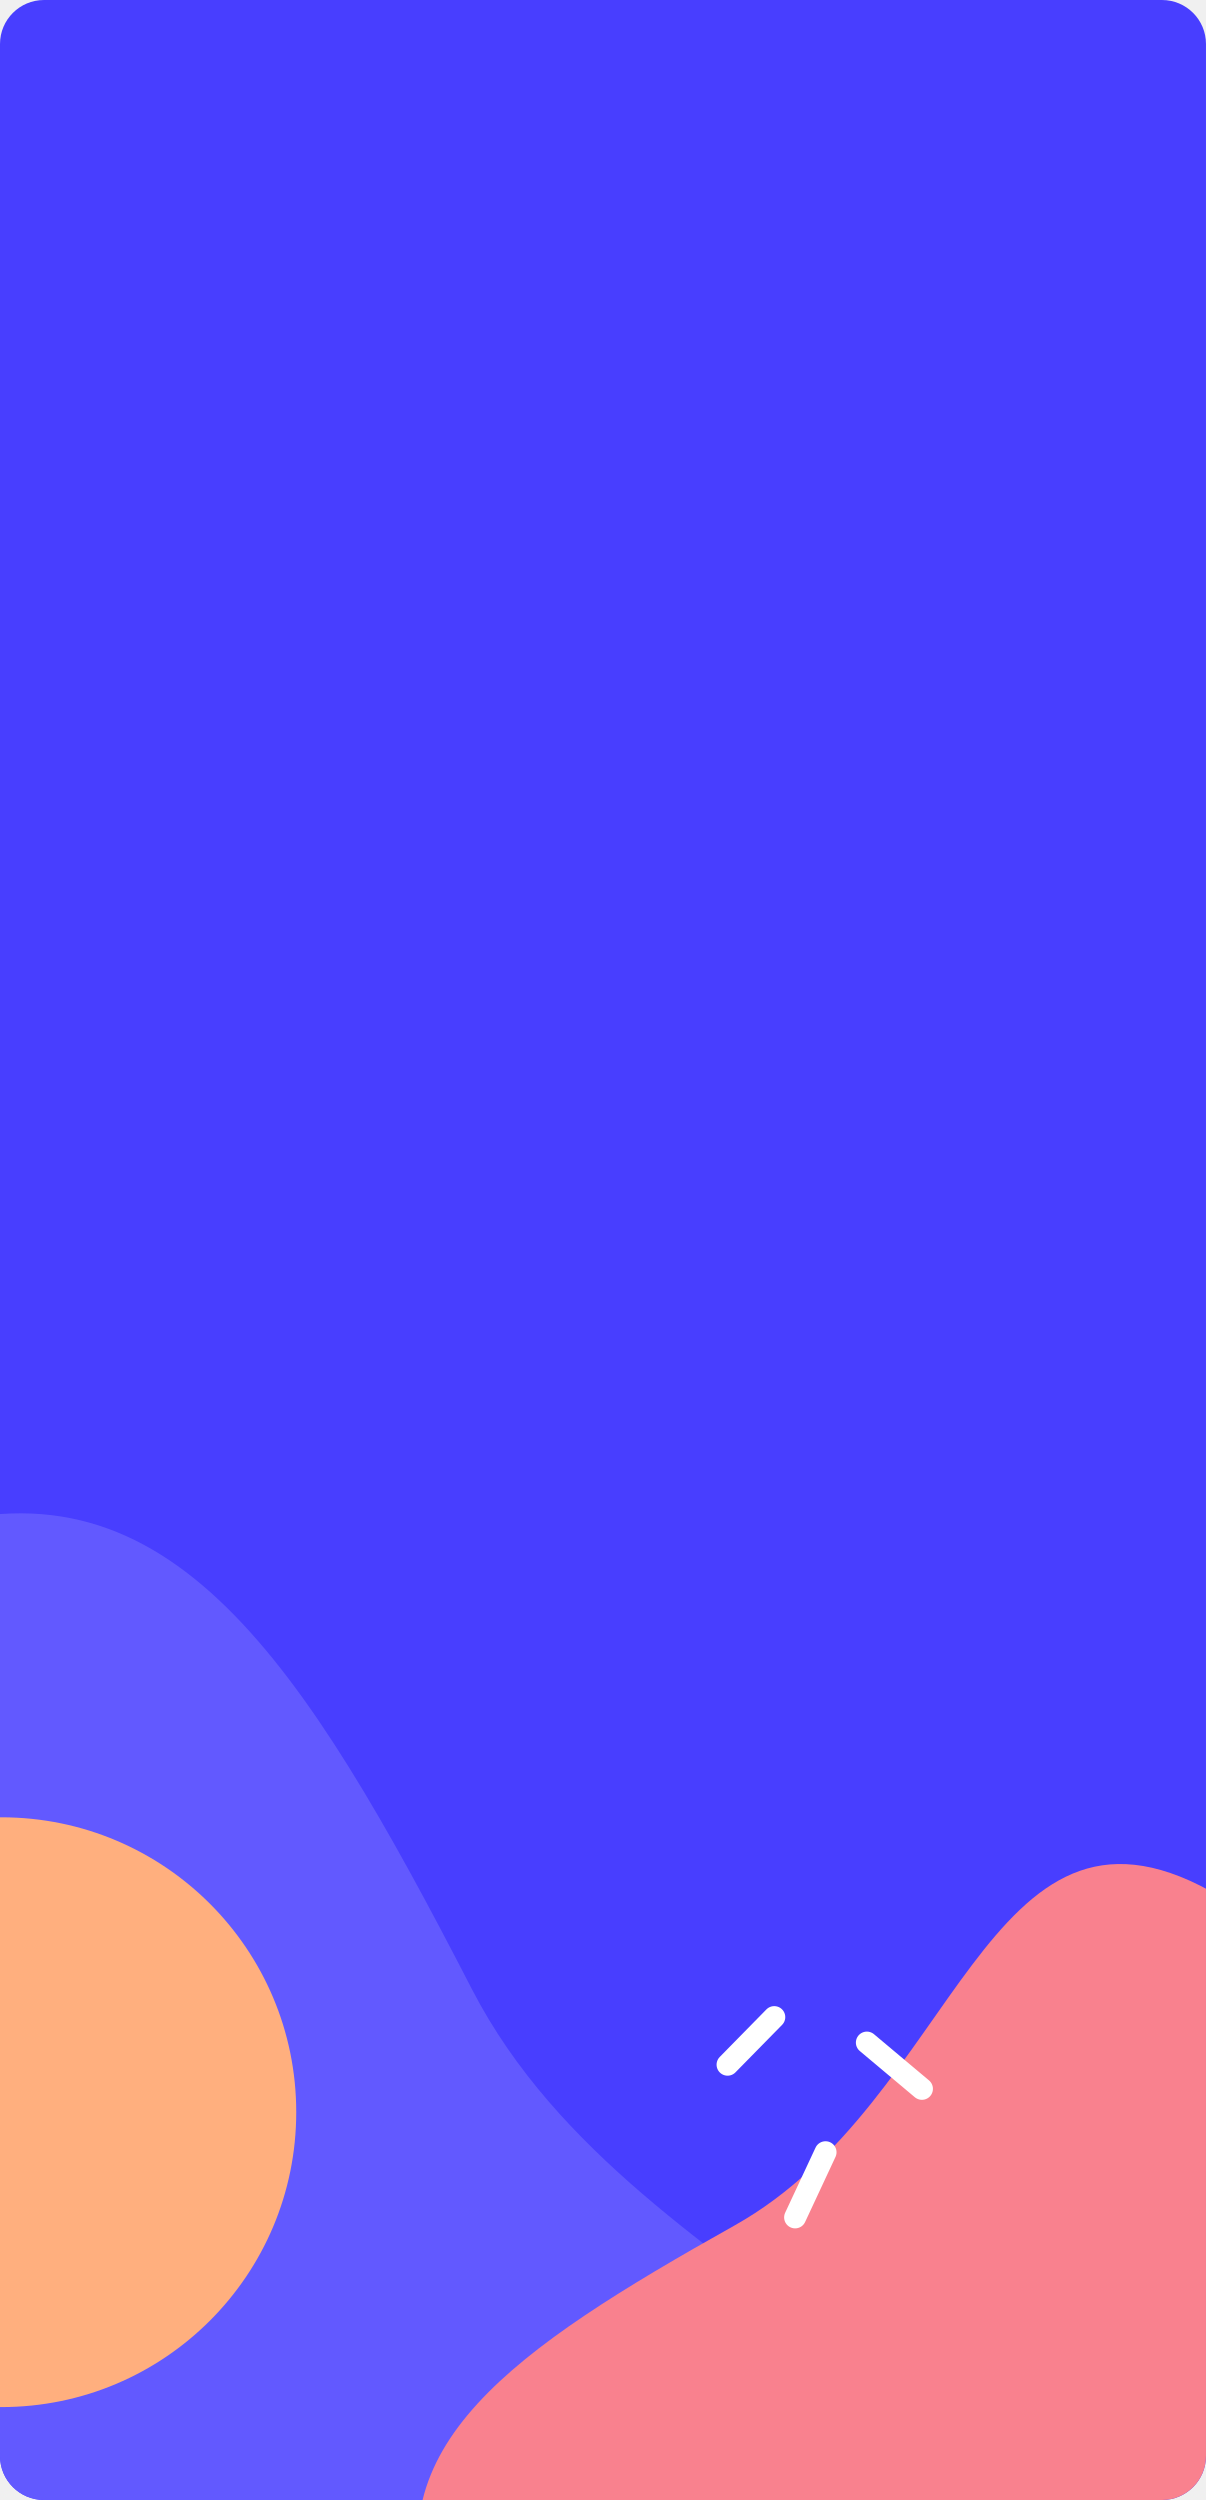
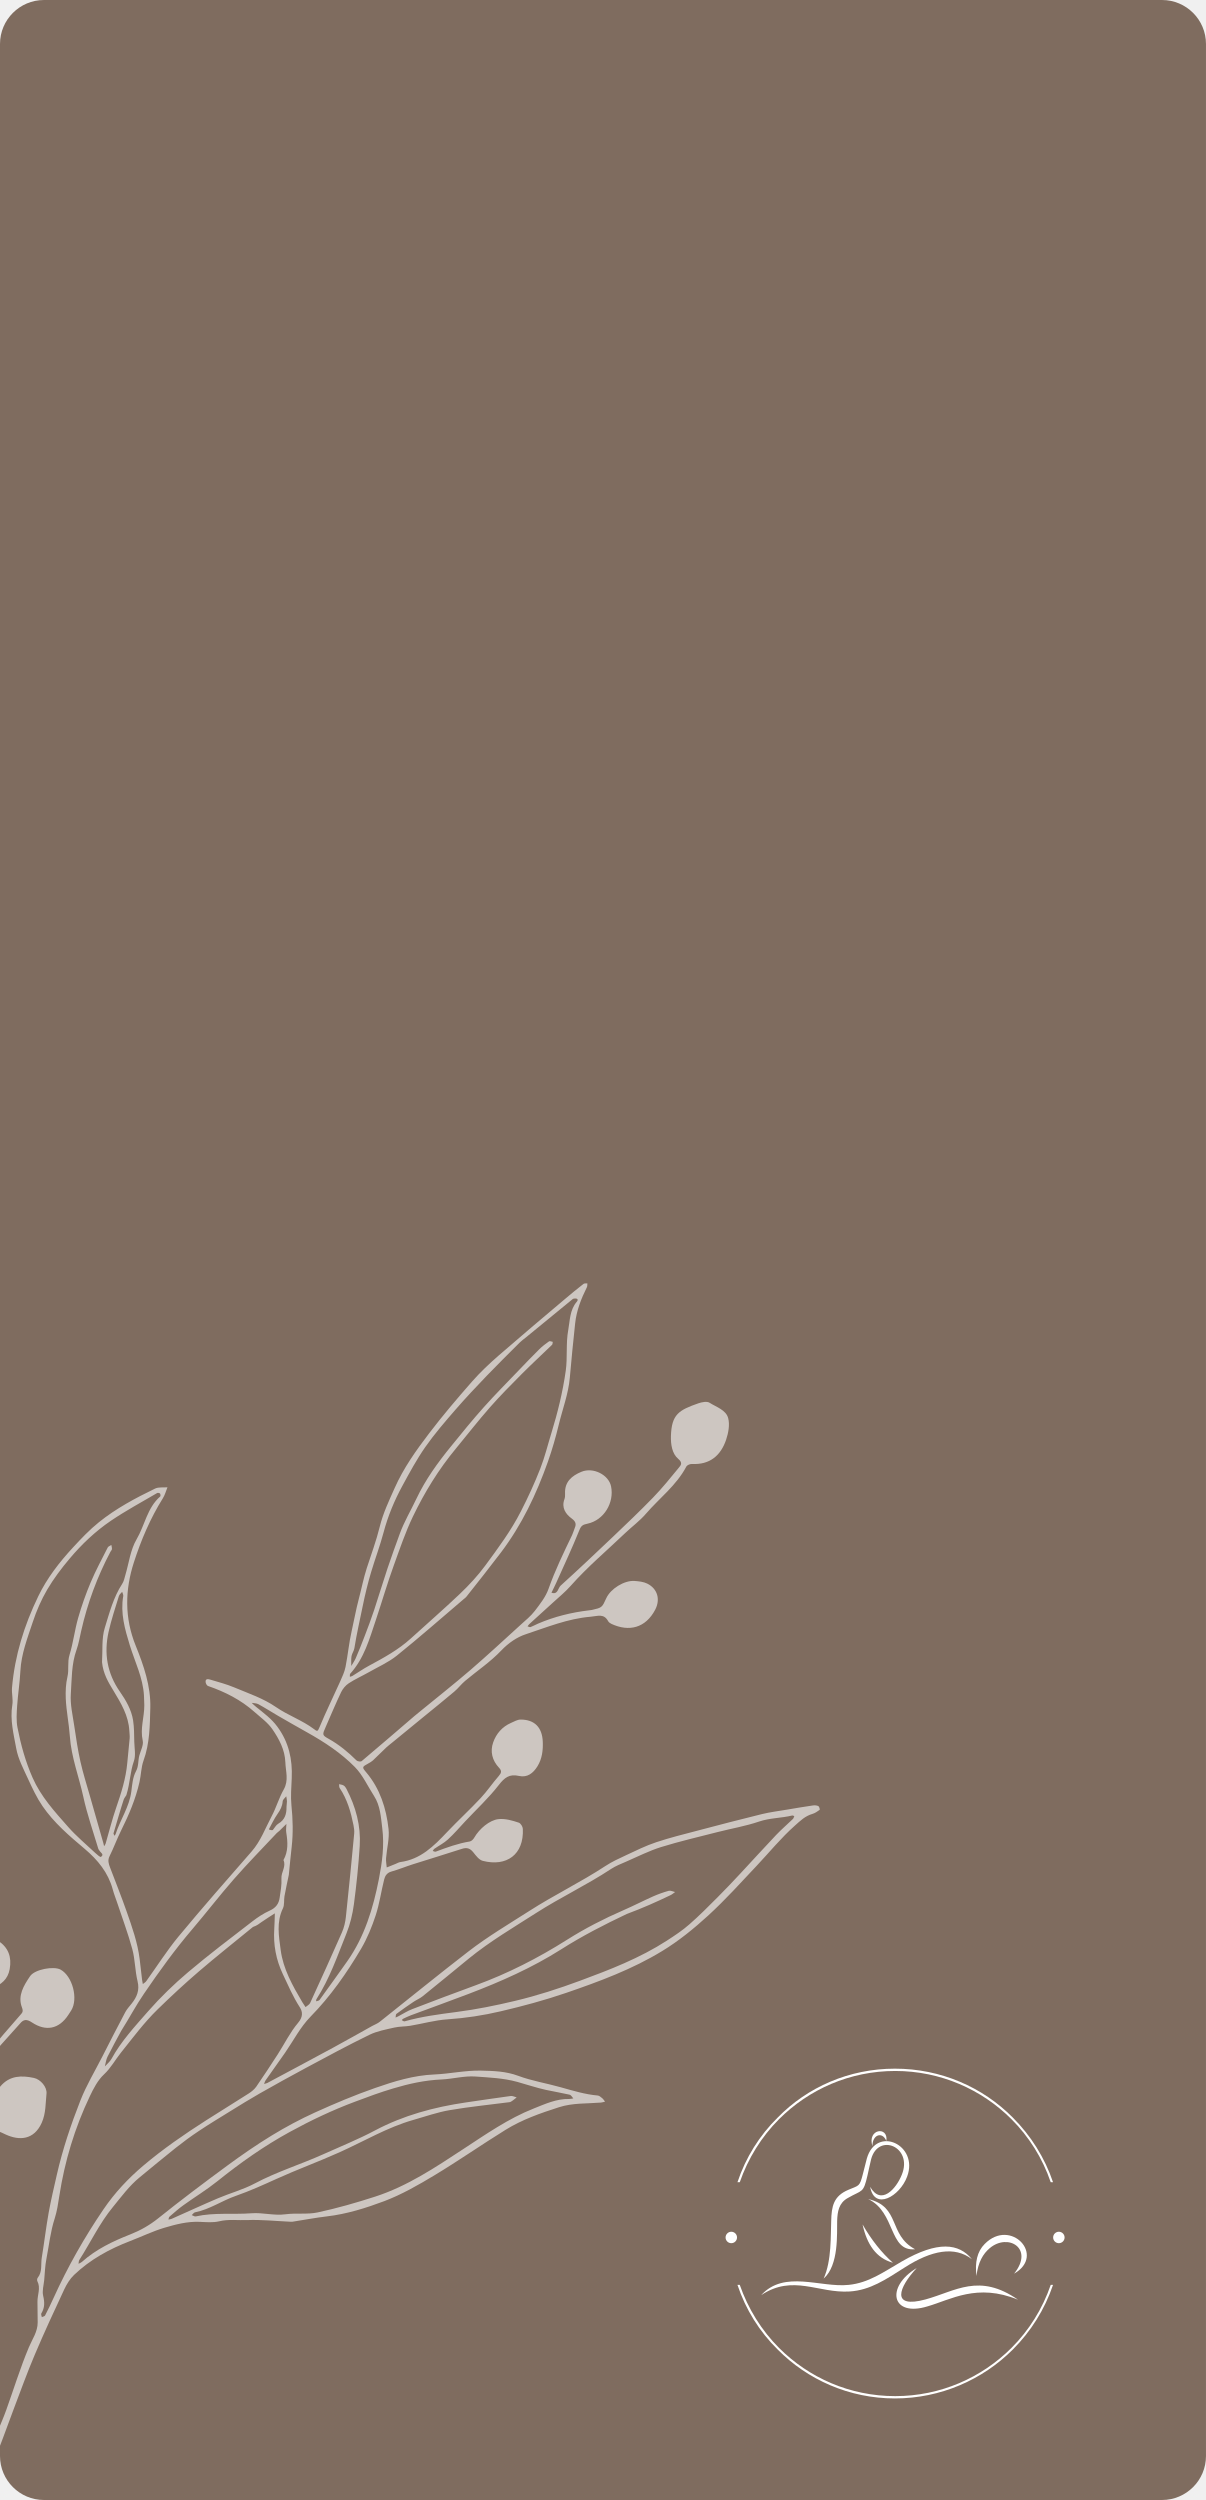
- <svg xmlns="http://www.w3.org/2000/svg" width="274" height="568" fill="none" viewBox="0 0 274 568">
-   <rect width="274" height="568" fill="#483EFF" rx="10" />
-   <mask id="a" width="274" height="568" x="0" y="0" maskUnits="userSpaceOnUse" style="mask-type:alpha">
-     <rect width="274" height="568" fill="#fff" rx="10" />
-   </mask>
-   <g mask="url(#a)">
-     <path fill="#6259FF" fill-rule="evenodd" d="M-34.692 543.101C3.247 632.538 168.767 685.017 211.96 612.52c43.194-72.497-66.099-85.653-104.735-160.569-38.635-74.916-68.657-121.674-124.482-104.607-55.824 17.068-55.375 106.32-17.436 195.757Z" clip-rule="evenodd" />
-     <path fill="#F9818E" fill-rule="evenodd" d="M233.095 601.153c60.679-28.278 92.839-143.526 41.875-171.528-50.965-28.003-57.397 47.579-108.059 75.987-50.662 28.408-82.14 50.207-69.044 88.241 13.096 38.034 74.549 35.578 135.228 7.3Z" clip-rule="evenodd" />
-     <path stroke="#fff" stroke-linecap="round" stroke-linejoin="bevel" stroke-width="5" d="m165.305 469.097 10.607-10.806M209.461 474.581l-12.506-10.503M187.56 488.991l-6.908 14.798" />
-     <path fill="#FFAF7E" d="M.305 546.891c37.003 0 67-29.997 67-67s-29.997-67-67-67-67 29.997-67 67 29.997 67 67 67Z" />
+ <svg xmlns="http://www.w3.org/2000/svg" width="274" height="568" viewBox="0 0 274 568">
+   <defs>
+     <filter x="0%" y="0%" width="100%" height="100%" id="3abb807e0d">
+       <feColorMatrix values="0 0 0 0 1 0 0 0 0 1 0 0 0 0 1 0 0 0 1 0" color-interpolation-filters="sRGB" />
+     </filter>
+     <mask id="62e5a8488c">
+       <g filter="url(#3abb807e0d)">
+         <rect x="-59.55" width="714.6" fill="#000000" y="-84.225" height="1010.7" fill-opacity="0.61" />
+       </g>
+     </mask>
+     <clipPath id="48b7bed9c1">
+       <rect x="0" width="220" y="0" height="327" />
+     </clipPath>
+     <clipPath id="c66bb13a73">
+       <path d="M 360.766 749.402 C 359.809 749.402 359.031 750.18 359.031 751.137 C 359.031 752.094 359.809 752.871 360.766 752.871 C 361.723 752.871 362.5 752.094 362.5 751.137 C 362.5 750.18 361.723 749.402 360.766 749.402 Z M 360.766 749.402 " clip-rule="nonzero" />
+     </clipPath>
+     <clipPath id="cb7f8f4285">
+       <path d="M 261.535 749.402 C 260.578 749.402 259.801 750.18 259.801 751.137 C 259.801 752.094 260.578 752.871 261.535 752.871 C 262.492 752.871 263.27 752.094 263.27 751.137 C 263.27 750.18 262.492 749.402 261.535 749.402 Z M 261.535 749.402 " clip-rule="nonzero" />
+     </clipPath>
+   </defs>
+   <rect width="274" height="568" fill="#7f6c5f" rx="10" />
+   <g mask="url(#62e5a8488c)" transform="translate(0, 55) scale(0.9)">
+     <g transform="matrix(1, 0, 0, 1, -0.000000000000000002, 245)">
+       <g clip-path="url(#48b7bed9c1)">
+         <path fill="#ffffff" d="M -6.664 219.371 C -7.293 220.445 -7.875 221.34 -8.223 222.336 C -8.879 224.227 -9.562 226.141 -9.926 228.09 C -10.617 231.75 -11.293 235.441 -11.57 239.156 C -11.824 242.641 -11.574 246.172 -11.504 249.676 C -11.5 249.898 -11.105 250.121 -10.895 250.348 C -10.73 250.168 -10.457 250.016 -10.422 249.809 C -9.094 242.977 -5.879 236.98 -2.234 231.16 C -1.68 230.273 -1.469 229.629 -1.914 228.465 C -3.078 225.465 -1.871 222.887 0.121 220.551 C 2.465 217.812 5.441 217.793 8.57 218.453 C 10.219 218.801 11.906 220.742 11.742 222.395 C 11.484 224.875 11.602 227.391 10.527 229.789 C 8.57 234.133 4.875 234.328 1.418 232.723 C -1.422 231.395 -1.113 231.426 -2.477 233.875 C -4.934 238.262 -7.234 242.77 -8.504 247.691 C -8.969 249.508 -9.652 251.27 -10.16 253.07 C -10.883 255.633 -10.035 258.156 -9.711 260.652 C -9.18 264.777 -8.395 268.859 -7.52 272.922 C -6.262 278.773 -4.707 284.562 -3.516 290.434 C -2.734 294.254 -2.352 298.168 -1.836 302.055 C -1.586 304.008 -1.457 305.977 -1.258 307.941 C -1.23 308.18 -1.098 308.402 -1.016 308.629 C -0.898 308.395 -0.785 308.156 -0.684 307.906 C 0.078 306.027 0.902 304.164 1.586 302.25 C 3.48 296.984 5.121 291.602 7.289 286.445 C 8.156 284.379 9.516 282.527 9.512 280.18 C 9.516 278.445 9.492 276.711 9.457 274.973 C 9.418 273.23 10.336 271.496 9.426 269.75 C 9.316 269.543 9.359 269.105 9.508 268.922 C 10.754 267.391 10.262 265.516 10.547 263.809 C 11.168 260.035 11.613 256.23 12.285 252.465 C 12.867 249.234 13.641 246.023 14.363 242.82 C 15.816 236.441 17.906 230.23 20.293 224.156 C 21.797 220.324 23.949 216.758 25.828 213.07 C 27.738 209.305 29.664 205.559 31.637 201.828 C 32.055 201.047 32.68 200.391 33.23 199.688 C 34.543 198.031 35.285 196.344 34.73 194.059 C 34.078 191.398 34.113 188.559 33.395 185.918 C 32.316 181.938 30.848 178.059 29.555 174.137 C 29.191 173.059 28.762 171.984 28.469 170.887 C 27.312 166.609 24.684 163.414 21.359 160.605 C 17.484 157.34 13.598 154.02 10.715 149.809 C 9.258 147.68 8.152 145.289 7.066 142.938 C 5.93 140.453 4.586 137.945 4.105 135.312 C 3.457 131.715 2.488 128.07 3.109 124.297 C 3.34 122.887 2.914 121.383 3.031 119.945 C 3.73 111.836 6.105 104.207 9.645 96.887 C 11.879 92.258 14.973 88.285 18.422 84.543 C 20.484 82.309 22.594 80.078 24.949 78.184 C 29.27 74.699 34.176 72.082 39.16 69.668 C 40.039 69.246 41.23 69.441 42.273 69.348 C 41.891 70.289 41.633 71.309 41.094 72.152 C 37.934 77.203 35.613 82.688 33.812 88.258 C 31.559 95.195 31.391 102.277 34.266 109.355 C 36.277 114.316 38.09 119.586 37.945 124.996 C 37.832 129.434 37.809 134.008 36.23 138.352 C 35.617 140.055 35.625 141.945 35.211 143.758 C 34.234 148.082 32.539 152.047 30.586 155.965 C 29.527 158.09 28.719 160.344 27.66 162.469 C 27.137 163.516 27.418 164.375 27.781 165.324 C 29.188 169.027 30.66 172.707 31.973 176.449 C 33.336 180.355 34.734 184.262 35.25 188.398 C 35.469 190.168 35.656 191.945 35.871 193.715 C 35.918 194.059 36 194.406 36.055 194.75 C 36.355 194.508 36.711 194.32 36.926 194.016 C 39.617 190.277 42.094 186.363 45.012 182.816 C 51.043 175.535 57.277 168.43 63.5 161.312 C 65.824 158.66 66.98 155.395 68.586 152.371 C 69.742 150.203 70.414 147.766 71.629 145.629 C 72.941 143.32 72.109 141.047 72.035 138.758 C 71.918 135.613 70.453 132.887 68.754 130.41 C 67.59 128.73 65.812 127.457 64.242 126.062 C 60.812 123.008 56.812 120.984 52.5 119.5 C 52.223 119.406 51.957 118.898 51.914 118.566 C 51.797 117.641 52.492 117.723 53.023 117.883 C 55.078 118.504 57.164 119.035 59.141 119.871 C 62.711 121.371 66.496 122.633 69.633 124.809 C 72.723 126.941 76.27 128.141 79.23 130.363 C 80.047 130.98 80.176 131.098 80.641 129.957 C 82.254 126.059 84.133 122.254 85.855 118.406 C 86.395 117.195 86.973 115.961 87.23 114.672 C 87.828 111.664 88.094 108.586 88.781 105.613 C 89.395 102.961 89.844 100.281 90.551 97.637 C 91.25 95.02 91.754 92.332 92.598 89.727 C 93.727 86.238 95.008 82.793 95.879 79.238 C 96.727 75.828 98.207 72.727 99.617 69.566 C 101.852 64.516 105.035 60.043 108.348 55.703 C 111.766 51.215 115.441 46.898 119.16 42.66 C 121.223 40.309 123.523 38.148 125.879 36.086 C 131.434 31.25 137.066 26.512 142.691 21.762 C 144.199 20.477 145.73 19.23 147.301 18.004 C 147.527 17.832 147.949 17.898 148.281 17.867 C 148.25 18.191 148.289 18.559 148.16 18.832 C 146.711 21.742 145.523 24.742 145.188 28.008 C 144.711 32.555 144.238 37.086 143.852 41.637 C 143.496 45.762 142.008 49.594 141.051 53.57 C 140.281 56.742 139.402 59.824 138.312 62.898 C 135.402 71.102 131.727 78.852 126.426 85.852 C 123.574 89.613 120.641 93.312 117.703 97.016 C 117.523 97.23 117.289 97.391 117.059 97.578 C 111.449 102.344 105.93 107.223 100.191 111.832 C 98.035 113.562 95.406 114.711 92.973 116.102 C 91.328 117.031 89.594 117.801 88.031 118.832 C 87.238 119.352 86.527 120.211 86.113 121.07 C 84.746 123.934 83.531 126.863 82.254 129.766 C 81.328 131.84 81.285 131.91 83.027 132.879 C 85.633 134.34 87.891 136.207 90.004 138.305 C 90.262 138.566 91.074 138.66 91.316 138.461 C 95.785 134.707 100.207 130.879 104.641 127.078 C 105.141 126.645 105.664 126.227 106.188 125.809 C 110.379 122.375 114.637 119.016 118.742 115.484 C 123.051 111.762 127.23 107.887 131.445 104.051 C 132.68 102.934 133.996 101.863 135 100.566 C 136.332 98.82 137.766 97.008 138.477 94.977 C 140.125 90.289 142.289 85.859 144.422 81.414 C 144.652 80.941 144.785 80.406 144.988 79.918 C 145.445 78.855 145.57 78.137 144.34 77.242 C 142.832 76.141 141.676 74.527 142.492 72.34 C 142.652 71.91 142.664 71.391 142.645 70.934 C 142.508 67.957 144.367 66.434 146.777 65.434 C 149.742 64.199 153.668 66.195 154.262 69.121 C 155.105 73.25 152.453 77.645 148.336 78.527 C 147.176 78.777 146.727 78.98 146.258 80.16 C 144.457 84.652 142.391 89.039 140.41 93.473 C 140.043 94.309 139.609 95.129 139.211 95.961 C 140.863 96.531 140.84 94.793 141.543 94.16 C 146.016 90.113 150.391 85.969 154.766 81.812 C 158.168 78.574 161.578 75.324 164.848 71.957 C 167.16 69.566 169.27 66.969 171.375 64.387 C 171.883 63.773 172.434 63.199 171.184 62.137 C 169.664 60.867 169.312 58.508 169.371 56.453 C 169.527 50.938 171.352 49.879 176.285 48.152 C 177.164 47.848 178.469 47.586 179.117 48 C 180.836 49.098 183.27 49.82 183.82 51.871 C 184.27 53.535 183.879 55.621 183.309 57.324 C 181.957 61.352 179.18 63.699 174.664 63.461 C 174.195 63.441 173.449 63.746 173.254 64.129 C 170.762 68.867 166.48 72.066 163.078 76.008 C 161.512 77.836 159.52 79.281 157.762 80.961 C 153.164 85.359 148.281 89.465 144.055 94.238 C 142.703 95.762 141.113 97.062 139.605 98.441 C 137.613 100.266 135.594 102.074 133.602 103.898 C 133.43 104.051 133.316 104.273 133.18 104.457 C 133.434 104.52 133.73 104.707 133.93 104.637 C 134.594 104.387 135.219 104.02 135.871 103.746 C 139.957 101.996 144.223 100.945 148.633 100.418 C 148.895 100.391 149.172 100.367 149.426 100.312 C 151.973 99.73 151.977 99.719 153.059 97.336 C 154.129 94.977 157.578 92.812 160.18 92.992 C 161.27 93.074 162.445 93.191 163.402 93.664 C 165.977 94.949 166.766 97.637 165.398 100.254 C 162.969 104.879 158.801 105.887 154.383 103.844 C 154.074 103.695 153.719 103.465 153.551 103.188 C 152.438 101.121 150.941 101.871 149.059 102.027 C 143.312 102.512 138.074 104.68 132.75 106.438 C 130.539 107.156 128.371 108.625 126.535 110.555 C 123.824 113.418 120.461 115.668 117.414 118.223 C 116.434 119.039 115.664 120.109 114.684 120.926 C 112.148 123.074 109.539 125.164 106.969 127.27 C 104.328 129.434 101.703 131.586 99.062 133.75 C 98.551 134.172 98.004 134.574 97.527 135.02 C 96.391 136.098 95.289 137.211 94.152 138.289 C 93.82 138.594 93.406 138.828 93.008 139.047 C 91.379 139.941 91.324 139.977 92.469 141.328 C 95.945 145.457 97.508 150.387 98.086 155.594 C 98.355 157.996 97.652 160.508 97.461 162.969 C 97.395 163.746 97.566 164.531 97.629 165.32 C 98.363 165.027 99.098 164.723 99.844 164.43 C 100.254 164.262 100.656 164.016 101.078 163.953 C 106.168 163.281 109.516 159.922 112.82 156.43 C 115.602 153.496 118.574 150.762 121.332 147.816 C 122.98 146.062 124.328 144.027 125.918 142.219 C 126.594 141.438 126.723 140.941 125.965 140.133 C 124.254 138.32 123.684 136.047 124.5 133.742 C 125.262 131.574 126.754 129.816 128.961 128.848 C 129.766 128.496 130.613 127.98 131.434 127.984 C 134.891 127.988 136.883 129.895 137.023 133.613 C 137.102 135.695 136.863 137.848 135.695 139.754 C 134.605 141.527 133.133 142.695 130.992 142.211 C 128.605 141.66 127.363 142.633 125.91 144.512 C 123.355 147.809 120.254 150.668 117.395 153.727 C 115.965 155.254 114.605 156.852 113.055 158.266 C 112.051 159.184 110.789 159.816 109.656 160.602 C 109.473 160.727 109.383 160.965 109.246 161.16 C 109.504 161.227 109.797 161.398 110 161.328 C 112.805 160.273 115.605 159.25 118.59 158.762 C 119.027 158.688 119.508 158.188 119.746 157.754 C 120.992 155.594 123.574 153.348 125.855 153.117 C 127.566 152.945 129.328 153.461 130.969 154.012 C 131.449 154.18 131.965 155.012 131.988 155.574 C 132.293 162.102 127.855 165.184 121.875 163.652 C 120.945 163.418 120.141 162.332 119.48 161.496 C 118.668 160.477 117.848 160.215 116.594 160.625 C 112.508 161.969 108.367 163.188 104.273 164.504 C 102.426 165.09 100.633 165.84 98.781 166.359 C 97.68 166.668 97.199 167.457 96.98 168.348 C 96.227 171.352 95.801 174.453 94.844 177.395 C 93.887 180.316 92.699 183.223 91.148 185.859 C 87.512 191.996 83.438 197.84 78.402 202.977 C 75.793 205.641 74.086 209.031 71.973 212.082 C 70.355 214.414 68.695 216.703 67.07 219.031 C 66.871 219.301 66.797 219.66 66.664 219.973 C 66.945 219.883 67.25 219.848 67.496 219.715 C 73.035 216.754 78.57 213.809 84.082 210.82 C 87.406 209.02 90.68 207.156 93.992 205.316 C 94.613 204.977 95.32 204.719 95.871 204.277 C 103.359 198.34 110.754 192.305 118.324 186.465 C 123.184 182.723 128.473 179.594 133.641 176.285 C 139.91 172.262 146.621 169.027 152.844 164.945 C 154.477 163.867 156.293 163.043 158.07 162.215 C 160.559 161.055 163.031 159.824 165.621 158.961 C 169.113 157.793 172.711 156.91 176.273 155.973 C 181.629 154.559 186.988 153.16 192.375 151.84 C 194.434 151.34 196.559 151.082 198.641 150.727 C 200.832 150.355 203.008 149.984 205.203 149.668 C 205.652 149.594 206.199 149.637 206.594 149.832 C 206.82 149.945 207.016 150.707 206.918 150.777 C 206.344 151.191 205.727 151.625 205.043 151.816 C 203.254 152.344 202.059 153.504 200.684 154.738 C 197.164 157.859 194.238 161.48 191.043 164.871 C 187.035 169.129 183.109 173.488 178.805 177.434 C 175.203 180.727 171.355 183.867 167.207 186.391 C 159.625 191.027 151.273 194.113 142.898 196.988 C 137.5 198.84 131.965 200.328 126.41 201.629 C 122 202.668 117.512 203.355 112.953 203.66 C 109.805 203.871 106.688 204.762 103.547 205.285 C 102.219 205.508 100.844 205.434 99.547 205.738 C 97.414 206.23 95.184 206.621 93.234 207.578 C 87.848 210.199 82.57 213.055 77.293 215.887 C 73.328 218.008 69.406 220.191 65.496 222.41 C 63.047 223.801 60.672 225.285 58.266 226.77 C 55.559 228.445 52.824 230.094 50.172 231.863 C 48.16 233.203 46.203 234.641 44.309 236.148 C 41.25 238.57 38.273 241.082 35.254 243.547 C 32.629 245.688 30.66 248.414 28.527 251.008 C 25.133 255.117 22.879 259.957 20.023 264.41 C 19.855 264.664 19.883 265.035 19.824 265.367 C 20.113 265.215 20.438 265.102 20.68 264.891 C 24.258 261.699 28.473 259.688 32.898 257.949 C 35.422 256.961 37.773 255.629 39.957 253.875 C 45.652 249.301 51.512 244.91 57.395 240.574 C 61.023 237.91 64.75 235.328 68.594 232.984 C 72.109 230.84 75.758 228.883 79.5 227.18 C 84.488 224.918 89.539 222.785 94.699 220.988 C 99.523 219.301 104.434 217.793 109.645 217.578 C 113.574 217.406 117.512 216.516 121.418 216.605 C 124.527 216.676 127.715 216.758 130.809 217.914 C 134.266 219.207 137.98 219.797 141.543 220.805 C 144.629 221.668 147.68 222.609 150.898 222.891 C 151.285 222.93 151.684 223.281 152.02 223.562 C 152.309 223.801 152.496 224.133 152.742 224.43 C 152.406 224.516 152.082 224.637 151.738 224.668 C 148.176 224.969 144.613 224.719 141.082 225.855 C 136.422 227.352 131.828 228.957 127.66 231.531 C 121.602 235.277 115.742 239.379 109.641 243.051 C 105.59 245.492 101.41 247.883 97.02 249.551 C 92.359 251.305 87.527 252.82 82.5 253.406 C 79.598 253.746 76.711 254.309 73.82 254.75 C 73.559 254.789 73.262 254.746 72.988 254.734 C 69.457 254.578 65.906 254.188 62.383 254.336 C 60.055 254.43 57.703 254.066 55.336 254.641 C 53.773 255.02 52.055 254.852 50.418 254.781 C 47.328 254.645 44.379 255.422 41.504 256.27 C 38.562 257.152 35.766 258.508 32.879 259.617 C 27.629 261.629 22.773 264.289 18.699 268.176 C 17.633 269.195 16.82 270.547 16.191 271.895 C 13.656 277.316 11.137 282.754 8.805 288.262 C 6.867 292.82 5.188 297.492 3.426 302.133 C 2.102 305.613 0.879 309.133 -0.496 312.594 C -2.977 318.832 -5.523 325.051 -8.07 331.266 C -10.07 336.168 -12.07 341.086 -14.117 345.969 C -16.066 350.602 -17.766 355.379 -20.145 359.785 C -23.383 365.75 -26.871 371.613 -31.227 376.871 C -33.582 379.703 -35.031 383.004 -36.457 386.332 C -36.629 386.73 -37.078 387.078 -37.09 387.469 C -37.145 388.648 -37.922 388.195 -38.508 388.203 C -38.465 387.773 -38.523 387.301 -38.344 386.926 C -37.367 384.859 -36.129 382.895 -35.371 380.75 C -34.27 377.676 -32.301 375.172 -30.406 372.648 C -27.852 369.234 -25.84 365.52 -23.594 361.949 C -20.555 357.098 -18.973 351.656 -16.504 346.605 C -14.133 341.781 -12.074 336.805 -10.02 331.844 C -8.051 327.109 -6.332 322.27 -4.375 317.52 C -3.141 314.551 -2.477 311.668 -2.785 308.324 C -3.184 304.047 -3.691 299.82 -4.297 295.562 C -4.949 291.074 -5.816 286.645 -6.652 282.207 C -7.332 278.656 -8.305 275.168 -8.996 271.629 C -9.934 266.855 -10.656 262.047 -11.645 257.281 C -12.156 254.789 -13.051 252.379 -13.707 249.926 C -14.574 246.699 -15.375 243.461 -16.23 240.219 C -17.195 236.562 -18.273 232.949 -19.484 229.359 C -20.703 225.73 -22.645 222.445 -23.867 218.84 C -24.18 217.922 -24.367 217.188 -25.758 217.91 C -27.848 219.008 -30.285 218.453 -32.293 217.785 C -33.57 217.359 -34.555 215.473 -35.25 214.035 C -36.664 211.078 -35.426 206.988 -32.77 204.953 C -30.484 203.211 -28.09 203.645 -25.766 204.707 C -23.184 205.891 -21.434 207.695 -21.918 210.867 C -22.199 212.668 -21.918 214.586 -23.371 216.086 C -23.547 216.277 -23.426 216.891 -23.277 217.242 C -21.547 221.223 -19.625 225.117 -18.055 229.16 C -16.113 234.168 -14.695 239.355 -13.801 244.676 C -13.742 245.02 -13.422 245.324 -13.219 245.645 C -13.105 245.305 -12.902 244.957 -12.895 244.609 C -12.883 243.984 -13.082 243.352 -13.035 242.742 C -12.945 241.316 -12.766 239.898 -12.625 238.477 C -12.484 237.055 -12.172 235.625 -12.258 234.223 C -12.32 232.91 -11.945 231.617 -11.699 230.457 C -11.008 227.145 -10.172 223.863 -9.723 220.504 C -9.672 220.117 -10.238 219.527 -10.098 219.293 C -8.766 217.156 -9.484 214.684 -8.887 212.461 C -8.234 210.098 -7.789 207.703 -7.641 205.266 C -7.582 204.293 -7.551 203.199 -7.938 202.34 C -10.684 196.094 -13.512 189.879 -16.406 183.695 C -16.859 182.727 -17.621 181.855 -19.051 181.949 C -21.414 182.105 -23.023 180.445 -24.727 179.18 C -27.059 177.438 -27.207 171.434 -23.988 168.57 C -22.57 167.316 -21.258 165.906 -19.012 165.883 C -15.488 165.852 -13.812 168.039 -12.18 170.668 C -10.305 173.695 -12.445 177.801 -14.363 179.906 C -15.871 181.57 -15.859 181.469 -14.875 183.625 C -13.48 186.688 -12.363 189.863 -10.859 192.867 C -9.629 195.336 -8.234 197.719 -7.375 200.363 C -7.305 200.578 -7.02 200.723 -6.828 200.898 C -6.727 200.648 -6.57 200.414 -6.547 200.156 C -6.445 199.398 -6.422 198.645 -6.309 197.883 C -6.055 196.371 -5.969 195.125 -7.672 194.148 C -8.832 193.484 -9.18 191.992 -9.047 190.492 C -8.809 187.828 -8.027 185.492 -5.781 183.863 C -4.137 182.68 -2.191 182.664 -0.465 183.816 C 2.113 185.543 2.992 187.875 2.449 190.977 C 1.98 193.605 0.293 194.848 -1.887 195.793 C -2.215 195.93 -2.535 196.133 -2.875 196.164 C -5.008 196.355 -4.957 196.348 -5.215 198.293 C -5.852 203.16 -6.605 208.004 -7.168 212.863 C -7.281 213.883 -8.621 214.508 -7.809 215.918 C -7.43 216.582 -8.199 217.891 -8.367 218.918 C -8.434 219.34 -8.312 219.809 -8.277 220.254 C -8.035 219.914 -7.793 219.574 -7.574 219.23 C -6.094 216.938 -4.785 214.512 -3.125 212.352 C -0.539 209.023 2.258 205.844 5.035 202.66 C 5.609 202 5.961 201.762 5.535 200.648 C 4.406 197.68 6.008 195.113 7.594 192.766 C 8.785 191.02 13.594 190.164 15.312 191.117 C 18.316 192.785 19.797 198.488 17.98 201.414 C 17.75 201.781 17.504 202.148 17.258 202.527 C 14.844 206.227 11.496 206.707 8.105 204.465 C 6.672 203.516 5.926 203.676 5.039 204.746 C 0.98 209.379 -3.484 213.75 -6.664 219.371 M 63.859 180.34 C 59.316 184.062 54.703 187.715 50.238 191.539 C 46.648 194.625 43.156 197.855 39.766 201.172 C 36.355 204.5 33.523 208.34 30.547 212.051 C 29.09 213.863 28.012 215.918 26.242 217.57 C 24.691 219.023 23.609 221.105 22.672 223.086 C 18.863 231.082 16.324 239.492 14.973 248.254 C 14.68 250.156 14.395 252.098 13.812 253.918 C 12.723 257.254 12.379 260.73 11.715 264.133 C 11.371 265.898 11.32 267.719 11.156 269.516 C 11.027 270.836 10.602 272.227 10.898 273.457 C 11.281 275.086 11.316 276.473 10.43 277.898 C 10.305 278.105 10.512 278.52 10.559 278.836 C 10.848 278.695 11.27 278.633 11.383 278.41 C 12.156 276.934 12.879 275.426 13.566 273.902 C 17.102 266.113 21.305 258.707 26.117 251.629 C 28.941 247.473 32.355 243.82 36.184 240.586 C 41.152 236.383 46.516 232.688 52.004 229.176 C 55.609 226.871 59.262 224.637 62.855 222.332 C 63.551 221.879 64.234 221.309 64.707 220.637 C 66.562 217.953 68.348 215.219 70.117 212.488 C 71.828 209.824 73.238 206.914 75.266 204.52 C 76.504 203.051 76.434 201.777 75.688 200.621 C 73.969 197.961 72.754 195.113 71.414 192.281 C 69.656 188.559 68.984 184.824 69.238 180.809 C 69.328 179.512 69.34 178.207 69.379 176.906 C 68.234 177.645 67.082 178.363 65.961 179.141 C 65.441 179.504 64.953 179.965 63.859 180.34 M 144.66 21.762 C 140.684 25.02 136.711 28.277 132.75 31.523 C 132.238 31.941 131.676 32.332 131.215 32.793 C 128.422 35.582 125.617 38.344 122.883 41.191 C 120.176 44.016 117.496 46.852 114.945 49.797 C 112.309 52.836 109.66 55.898 107.363 59.191 C 105.203 62.277 103.398 65.637 101.594 68.953 C 99.555 72.691 97.93 76.609 96.828 80.754 C 95.934 84.121 94.695 87.391 93.699 90.723 C 92.863 93.512 92.18 96.336 91.594 99.203 C 90.859 102.793 90.035 106.363 89.457 109.984 C 89.348 110.668 88.855 111.297 88.738 111.977 C 88.605 112.785 88.691 113.629 88.672 114.461 C 89.051 113.82 89.488 113.199 89.793 112.523 C 90.59 110.66 91.352 108.766 92.074 106.867 C 92.902 104.707 93.715 102.555 94.441 100.359 C 95.594 96.887 96.633 93.363 97.801 89.891 C 98.785 86.934 99.855 84.016 100.914 81.094 C 102.027 78.023 103.715 75.215 105.102 72.273 C 107.41 67.391 110.492 63.141 113.852 59.016 C 116.57 55.672 119.273 52.324 122.148 49.113 C 125.055 45.855 128.152 42.758 131.18 39.586 C 132.824 37.871 134.469 36.156 136.16 34.484 C 136.898 33.75 137.742 33.113 138.598 32.508 C 138.797 32.371 139.219 32.582 139.539 32.629 C 139.488 32.883 139.52 33.227 139.359 33.379 C 136.836 35.828 134.25 38.207 131.773 40.688 C 129.008 43.469 126.242 46.258 123.652 49.199 C 120.699 52.559 117.945 56.105 115.102 59.555 C 110.73 64.824 107.188 70.59 104.227 76.754 C 102.336 80.699 100.965 84.789 99.477 88.883 C 97.797 93.488 96.441 98.195 94.887 102.828 C 93.262 107.664 91.93 112.539 88.402 116.418 C 88.27 116.574 88.352 116.922 88.324 117.18 C 88.543 117.109 88.766 117.09 88.945 116.98 C 90.348 116.125 91.695 115.176 93.125 114.406 C 96.848 112.402 100.555 110.383 103.711 107.512 C 107.855 103.734 112.09 100.07 116.141 96.207 C 118.43 94.02 120.605 91.68 122.477 89.141 C 125.715 84.738 128.98 80.367 131.488 75.438 C 133.301 71.898 134.961 68.305 136.395 64.613 C 137.547 61.688 138.281 58.605 139.207 55.617 C 140.797 50.465 142.059 45.27 142.816 39.969 C 143.297 36.574 142.824 33.031 143.445 29.676 C 143.891 27.281 143.809 24.57 145.617 22.496 C 146.105 21.93 145.754 21.504 144.66 21.762 M 158.23 177.062 C 152.551 179.75 146.957 182.625 141.668 185.988 C 134.32 190.648 126.434 194.133 118.355 197.219 C 113.5 199.07 108.617 200.82 103.742 202.633 C 103.078 202.879 102.449 203.195 101.805 203.496 C 101.652 203.57 101.547 203.73 101.418 203.863 C 101.652 203.977 101.941 204.227 102.129 204.168 C 106.41 202.949 110.785 202.391 115.199 201.809 C 120.18 201.168 125.117 200.172 130.02 199 C 135.605 197.676 141.051 195.906 146.387 193.93 C 153.953 191.133 161.535 188.203 168.367 183.781 C 170.305 182.523 172.27 181.23 174 179.707 C 176.5 177.531 178.848 175.152 181.191 172.805 C 183.191 170.809 185.129 168.746 187.055 166.68 C 190.031 163.492 192.949 160.258 195.949 157.098 C 197.289 155.691 198.77 154.43 200.172 153.07 C 200.344 152.902 200.398 152.598 200.516 152.359 C 200.336 152.305 200.141 152.168 199.996 152.203 C 197.242 152.871 194.391 152.797 191.641 153.723 C 188.238 154.887 184.656 155.484 181.164 156.379 C 176.398 157.602 171.594 158.715 166.895 160.168 C 163.867 161.109 161.008 162.574 158.094 163.836 C 156.785 164.398 155.441 164.93 154.258 165.699 C 148.129 169.75 141.465 172.883 135.281 176.852 C 129.555 180.523 123.699 183.961 118.406 188.273 C 114.504 191.461 110.621 194.676 106.695 197.836 C 106.004 198.395 105.133 198.738 104.379 199.25 C 102.926 200.227 101.48 201.234 100.074 202.281 C 99.875 202.43 99.934 202.895 99.863 203.211 C 100.082 203.117 100.301 203.035 100.504 202.922 C 101.688 202.297 102.832 201.551 104.082 201.074 C 109.422 199.02 114.777 196.992 120.148 195.035 C 128.23 192.078 135.855 188.176 143.105 183.598 C 147.668 180.711 152.438 178.262 157.371 176.117 C 159.895 175.023 162.34 173.754 164.852 172.633 C 166.133 172.066 167.473 171.586 168.828 171.211 C 169.297 171.09 169.891 171.41 170.426 171.527 C 170.023 171.801 169.648 172.156 169.199 172.344 C 165.746 174 162.281 175.559 158.23 177.062 M 25.754 113.484 C 25.949 110.582 25.617 107.508 26.457 104.812 C 27.625 101.043 28.625 97.137 30.844 93.73 C 31.273 93.082 31.434 92.25 31.652 91.477 C 32.551 88.473 32.918 85.145 34.457 82.52 C 36.559 78.957 37.141 74.539 40.453 71.66 C 40.566 71.555 40.523 71.078 40.395 70.922 C 40.266 70.781 39.844 70.699 39.664 70.801 C 35.758 73.098 31.762 75.246 28.012 77.785 C 24.07 80.461 20.602 83.754 17.539 87.402 C 15.484 89.836 13.547 92.422 11.93 95.156 C 10.426 97.723 9.207 100.523 8.277 103.352 C 6.938 107.395 5.363 111.398 5.145 115.746 C 4.996 118.691 4.523 121.605 4.324 124.547 C 4.207 126.363 4.074 128.254 4.418 130.023 C 5.258 134.344 6.43 138.582 8.219 142.648 C 10.324 147.434 13.785 151.207 17.152 155.023 C 19.25 157.41 21.719 159.469 24.047 161.656 C 24.488 162.066 25.305 162.773 25.473 162.656 C 26.398 162.031 25.395 161.605 25.133 161.098 C 25.047 160.934 24.875 160.812 24.828 160.637 C 23.527 156.258 21.996 151.93 21.031 147.477 C 19.93 142.398 18 137.5 17.637 132.246 C 17.418 129.043 16.742 125.871 16.602 122.672 C 16.531 120.867 16.598 119.008 17.027 117.172 C 17.453 115.387 16.973 113.539 17.547 111.668 C 18.488 108.629 18.848 105.402 19.723 102.348 C 20.602 99.277 21.672 96.238 22.914 93.297 C 24.176 90.305 25.738 87.434 27.199 84.539 C 27.348 84.254 27.805 84.117 28.109 83.91 C 28.168 84.258 28.289 84.621 28.254 84.957 C 28.23 85.188 28 85.414 27.875 85.637 C 24.535 91.973 22.074 98.613 20.496 105.605 C 20.129 107.199 19.875 108.832 19.32 110.367 C 18.023 113.984 18.129 117.789 17.879 121.508 C 17.695 124.137 18.34 126.836 18.73 129.484 C 19.184 132.555 19.637 135.625 20.312 138.641 C 20.965 141.551 21.883 144.406 22.695 147.277 C 23.828 151.25 24.957 155.223 26.094 159.184 C 26.16 159.438 26.211 159.703 26.277 159.961 C 26.402 159.75 26.578 159.559 26.652 159.332 C 27.539 156.312 28.285 153.246 29.309 150.281 C 30.59 146.574 31.777 142.867 32.129 138.938 C 32.309 136.855 32.555 134.781 32.734 132.699 C 32.781 132.078 32.676 131.441 32.648 130.797 C 32.441 126.98 30.555 123.871 28.641 120.695 C 27.371 118.613 26.039 116.422 25.754 113.484 M 89.594 224.461 C 83.918 226.586 78.484 229.164 73.16 232.082 C 66.637 235.648 60.66 239.883 54.906 244.504 C 52.172 246.699 49.16 248.523 46.309 250.578 C 45.074 251.461 43.93 252.48 42.785 253.477 C 42.613 253.629 42.605 253.969 42.52 254.207 C 42.797 254.145 43.086 254.133 43.348 254.016 C 47.234 252.301 51.09 250.504 54.996 248.844 C 58.074 247.531 61.371 246.656 64.305 245.094 C 69.883 242.125 75.906 240.285 81.629 237.707 C 85.996 235.738 90.453 233.949 94.668 231.707 C 101.879 227.883 109.586 225.816 117.594 224.641 C 121.379 224.086 125.152 223.523 128.934 223.012 C 129.41 222.953 129.93 223.238 130.426 223.367 C 130.059 223.656 129.715 223.961 129.336 224.223 C 129.125 224.371 128.875 224.543 128.621 224.57 C 123.586 225.234 118.531 225.723 113.527 226.582 C 110.422 227.109 107.406 228.184 104.375 229.043 C 97.77 230.918 91.875 234.457 85.68 237.234 C 80.422 239.598 75.023 241.566 69.793 243.941 C 66.418 245.473 63.059 246.992 59.535 248.223 C 56.047 249.43 52.934 251.652 49.223 252.379 C 48.914 252.441 48.68 252.848 48.406 253.082 C 48.75 253.195 49.113 253.477 49.406 253.414 C 54.047 252.375 58.777 252.973 63.453 252.617 C 66.293 252.387 69.141 253.27 72.078 252.871 C 74.762 252.508 77.586 252.961 80.211 252.398 C 85.105 251.344 89.938 249.957 94.695 248.418 C 102.82 245.793 109.875 241.055 116.922 236.43 C 122.684 232.656 128.344 228.691 134.766 226.156 C 137.59 225.043 140.477 223.684 143.676 223.766 C 144.027 223.773 144.379 223.668 144.734 223.625 C 144.43 223.293 144.168 222.773 143.809 222.684 C 141.848 222.23 139.844 221.914 137.863 221.48 C 135.387 220.938 132.977 220.109 130.555 219.441 C 127.047 218.48 123.512 218.352 120.004 218.094 C 117.191 217.895 114.32 218.707 111.465 218.84 C 107.258 219.023 103.203 219.914 99.199 221.121 C 96.055 222.062 92.996 223.168 89.594 224.461 M 72.91 167.188 C 72.535 168.977 72.137 170.777 71.816 172.57 C 71.637 173.598 71.848 174.766 71.418 175.648 C 69.734 179.109 70.406 182.734 70.859 186.172 C 71.48 190.969 73.891 195.211 76.336 199.355 C 76.582 199.77 76.855 200.164 77.129 200.566 C 77.527 200.23 78.09 199.961 78.289 199.535 C 81 193.621 83.699 187.691 86.312 181.73 C 86.852 180.504 87.172 179.129 87.316 177.797 C 88.074 170.805 88.742 163.801 89.41 156.809 C 89.48 156.098 89.383 155.359 89.242 154.668 C 88.578 151.352 87.672 148.121 85.75 145.27 C 85.582 145.016 85.645 144.617 85.602 144.289 C 85.98 144.391 86.41 144.422 86.742 144.621 C 87.051 144.809 87.301 145.16 87.465 145.488 C 89.809 150 91.133 154.789 90.812 159.871 C 90.496 164.797 89.992 169.73 89.34 174.621 C 89 177.117 88.398 179.641 87.465 181.961 C 85.199 187.594 83.23 193.371 79.914 198.523 C 79.809 198.68 79.824 198.918 79.793 199.109 C 80.09 198.996 80.523 198.973 80.676 198.754 C 83.016 195.531 85.332 192.289 87.637 189.035 C 92.039 182.793 94.211 175.598 95.645 168.266 C 96.461 164.094 97.059 159.773 96.5 155.41 C 96.141 152.586 96.02 149.73 94.402 147.234 C 92.816 144.781 91.582 141.996 89.578 139.961 C 86.094 136.418 81.906 133.668 77.555 131.23 C 75.109 129.852 72.664 128.477 70.234 127.059 C 68.555 126.086 66.938 125.039 65.242 124.113 C 64.762 123.844 64.105 123.871 63.531 123.762 C 63.898 124.109 64.254 124.473 64.652 124.785 C 66.551 126.332 68.512 127.727 70.027 129.793 C 72.914 133.719 73.855 138.035 73.648 142.766 C 73.551 145.062 73.344 147.391 73.574 149.672 C 73.934 153.164 74.023 156.617 73.637 160.098 C 73.383 162.266 73.184 164.438 72.91 167.188 M 30.594 206.574 C 29.438 208.742 28.234 210.895 27.145 213.094 C 26.77 213.84 26.68 214.73 26.469 215.547 C 27.043 214.91 27.75 214.355 28.145 213.637 C 30.613 209.133 34.102 205.398 37.426 201.59 C 40.516 198.074 43.918 194.773 47.492 191.75 C 52.746 187.301 58.246 183.148 63.699 178.941 C 65.055 177.887 66.535 176.914 68.102 176.207 C 69.633 175.523 70.402 174.465 70.605 172.922 C 70.832 171.324 71.148 169.688 71.047 168.098 C 70.945 166.484 72.309 165.094 71.559 163.453 C 72.793 161.254 72.66 158.918 72.27 156.547 C 72.145 155.828 72.285 155.074 72.305 154.332 C 71.711 154.926 71.117 155.52 70.512 156.098 C 70.309 156.301 70.047 156.441 69.859 156.645 C 66.258 160.488 62.555 164.258 59.086 168.219 C 55.484 172.324 52.156 176.664 48.613 180.824 C 44.156 186.043 40.152 191.598 36.305 197.254 C 34.32 200.148 32.68 203.285 30.594 206.574 M 31.898 147.066 C 31.664 147.449 31.367 147.797 31.223 148.199 C 30.762 149.562 30.379 150.934 29.957 152.301 C 29.512 153.758 29.07 155.215 28.66 156.688 C 28.617 156.863 28.828 157.109 28.91 157.324 C 29.004 157.176 29.137 157.035 29.191 156.871 C 30.371 153.242 32.648 150.023 33.152 146.137 C 33.371 144.422 33.508 142.543 34.305 141.082 C 35.051 139.723 34.82 138.383 35.172 137.062 C 35.504 135.805 36.281 134.434 36.027 133.297 C 35.34 130.23 36.445 127.352 36.43 124.375 C 36.418 123.555 36.383 122.742 36.344 121.93 C 36.098 117.445 34.066 113.445 32.773 109.25 C 31.531 105.199 30.355 101.129 31.113 96.797 C 31.172 96.477 30.934 96.086 30.84 95.738 C 30.555 96.09 30.137 96.387 30.016 96.793 C 29.105 99.793 28.094 102.785 27.41 105.848 C 26.211 111.246 27.027 116.297 30.273 120.949 C 31.789 123.133 33.176 125.488 33.598 128.18 C 33.879 129.953 33.855 131.793 33.898 133.594 C 33.941 135.242 34.324 137.055 33.785 138.527 C 32.852 141.137 32.863 143.914 31.898 147.066 M 68.863 155.883 C 69.324 155.34 69.668 154.605 70.25 154.273 C 71.938 153.293 72.359 151.793 72.328 150.016 C 72.324 149.547 72.449 149.078 72.441 148.605 C 72.43 148.188 72.328 147.773 72.266 147.352 C 71.949 147.773 71.391 148.176 71.359 148.617 C 71.277 149.848 70.762 150.812 70.066 151.801 C 69.215 153.008 68.586 154.367 67.883 155.668 C 67.875 155.719 68.32 155.984 68.863 155.883 Z M 68.863 155.883 " fill-opacity="1" fill-rule="nonzero" />
+       </g>
+     </g>
+   </g>
+   <g transform="translate(-30, -55) scale(0.75)">
+     <path fill="#ffffff" d="M347.2,762.1c6.2-7.7-1.9-12.4-7.4-7.7c-2,1.7-3.5,4.2-4,8.4c-0.5-4.1,0.2-7.4,2.5-9.7 C346.2,745.1,356.9,756.6,347.2,762.1" fill-opacity="1" fill-rule="evenodd" />
+     <path fill="#ffffff" d="M317.7,760.4c-5.5,5.9-7.9,12.4,2.7,9.5c9.1-2.5,16.2-8.1,28,0.1c-12.4-5.1-20.4,0-27.4,2 C310,775.4,308.2,766.1,317.7,760.4" fill-opacity="1" fill-rule="evenodd" />
+     <path fill="#ffffff" d="M334.4,757.7c-5.2-4-12.2-2.7-20.3,2.5c-5.8,3.7-10.5,6.9-16.7,7.3c-9.5,0.6-17.2-5.3-26.8,1.1 c7-7.7,17.9-2.2,26.5-3.1c6-0.6,10.4-3.8,16.1-7.1C324.1,752.1,330.5,752.9,334.4,757.7" fill-opacity="1" fill-rule="evenodd" />
+     <path fill="#ffffff" d="M301.3,747.2c2.7,4.7,5.8,8.6,9.2,11.6C305.4,757.4,302.6,753.2,301.3,747.2" fill-opacity="1" fill-rule="evenodd" />
+     <path fill="#ffffff" d="M289.5,763.6c4.7-4.1,4-13.8,4.1-17.5c0.1-2.8,0.5-5.4,3.2-6.9c4.5-2.6,4.7-1.3,6-6.9c0.4-1.6,0.7-3.4,1.1-4.9 c2.2-8.1,12.7-3.7,9.3,4.7c-1.7,4.3-6.3,9.5-9.6,3.7c1.3,7.3,9,2.9,11.2-3.1c3.6-9.6-9.3-15.6-12.2-5.5c-0.4,1.5-0.8,3.2-1.2,4.7 c-1,3.9-1.1,3.4-4.4,4.8c-4.5,1.9-5.1,5-5.2,9.4C291.6,750.3,292,758.1,289.5,763.6" fill-opacity="1" fill-rule="evenodd" />
+     <path fill="#ffffff" d="M317.2,754.7c-8.2-4.4-4.3-12.9-14.2-15.2C311.4,743.5,309.2,755.5,317.2,754.7" fill-opacity="1" fill-rule="evenodd" />
+     <path fill="#ffffff" d="M304.3,723.5c-1.7-5.3,4.9-6.2,4.2-1.6C307.3,718.9,304.2,720,304.3,723.5" fill-opacity="1" fill-rule="evenodd" />
+     <path fill="#ffffff" d="M311.1,700c13.9,0,26.6,5.6,35.7,14.8c5.5,5.5,9.7,12.2,12.2,19.6h-0.7c-2.5-7.3-6.6-13.8-11.9-19.1 c-9-9-21.5-14.6-35.2-14.6c-13.8,0-26.2,5.6-35.2,14.6c-5.3,5.3-9.4,11.9-11.9,19.1h-0.7c2.5-7.5,6.7-14.2,12.2-19.6 C284.6,705.6,297.2,700,311.1,700z" fill-opacity="1" fill-rule="evenodd" />
+     <path fill="#ffffff" d="M311.1,799.9c13.9,0,26.6-5.7,35.7-14.8c5.5-5.5,9.7-12.2,12.2-19.6h-0.7c-2.5,7.3-6.6,13.8-11.9,19.1 c-9,9-21.5,14.6-35.2,14.6c-13.8,0-26.2-5.6-35.2-14.6c-5.3-5.3-9.4-11.9-11.9-19.1h-0.7c2.5,7.5,6.7,14.2,12.2,19.6 C284.6,794.2,297.2,799.9,311.1,799.9z" fill-opacity="1" fill-rule="evenodd" />
+     <g clip-path="url(#c66bb13a73)">
+       <path fill="#ffffff" d="M 359.031 749.402 L 362.5 749.402 L 362.5 752.871 L 359.031 752.871 Z M 359.031 749.402 " fill-opacity="1" fill-rule="nonzero" />
+     </g>
+     <g clip-path="url(#cb7f8f4285)">
+       <path fill="#ffffff" d="M 259.801 749.402 L 263.27 749.402 L 263.27 752.871 L 259.801 752.871 Z M 259.801 749.402 " fill-opacity="1" fill-rule="nonzero" />
+     </g>
  </g>
</svg>
